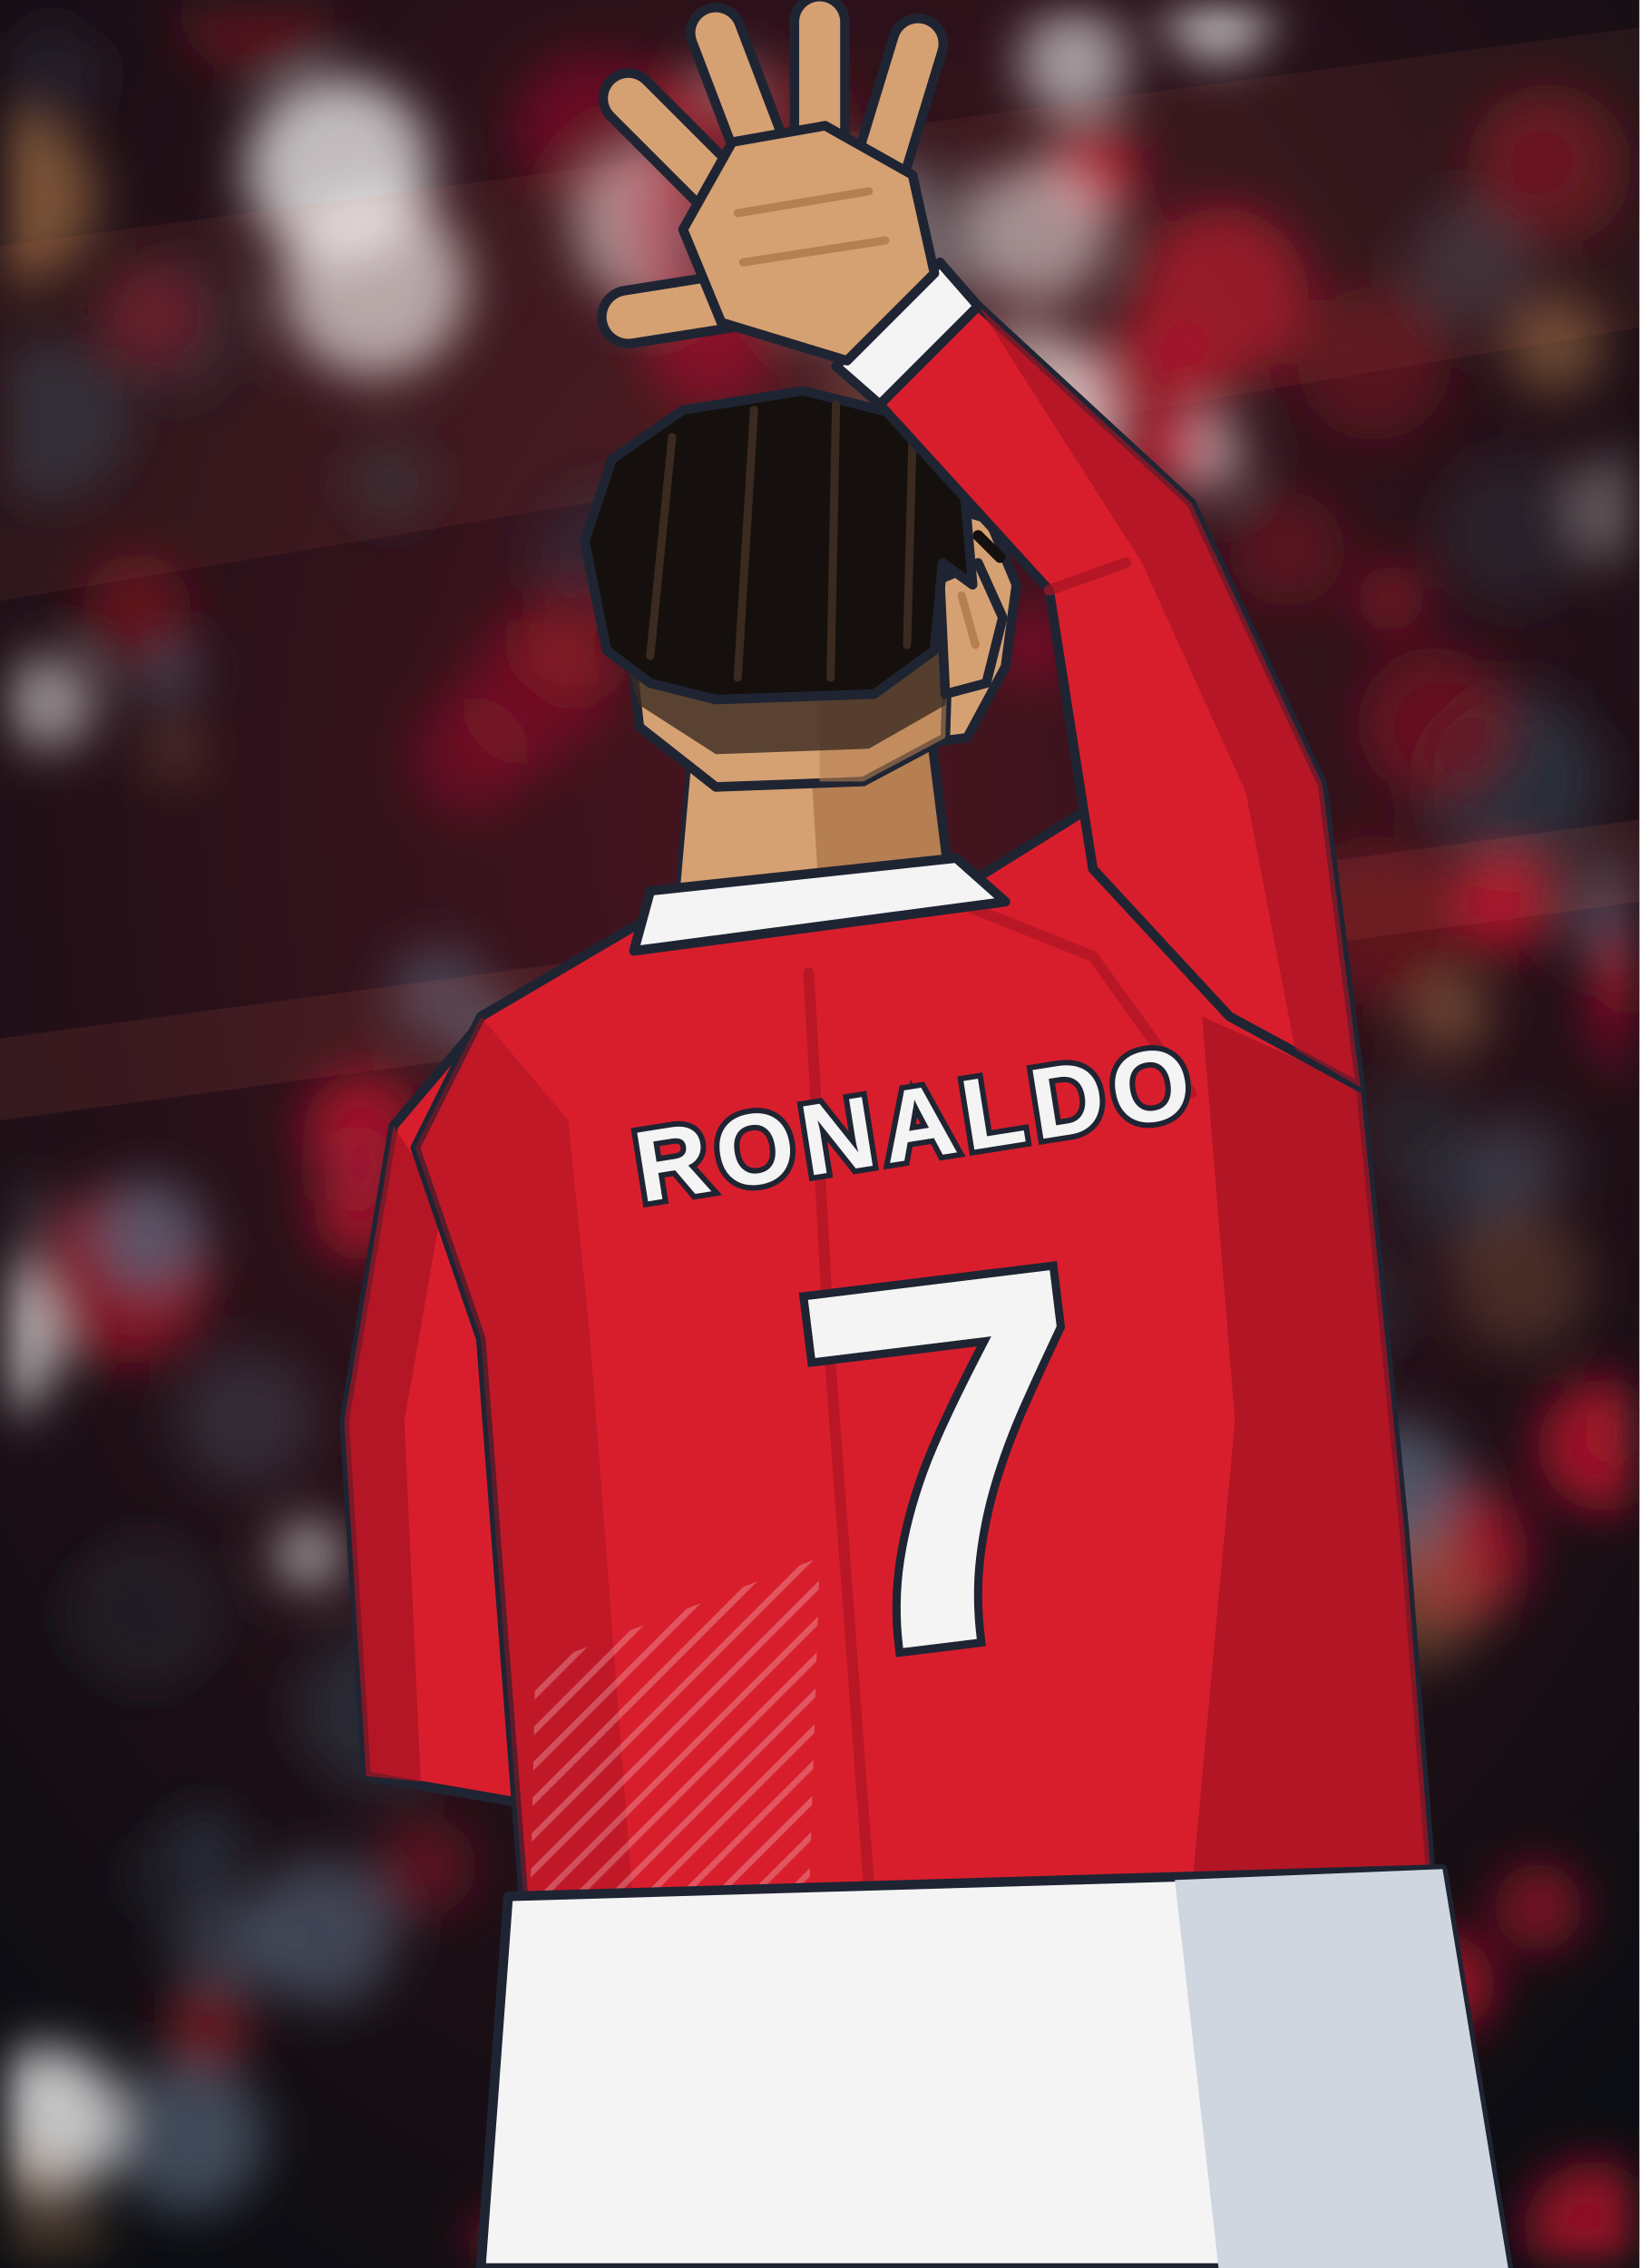
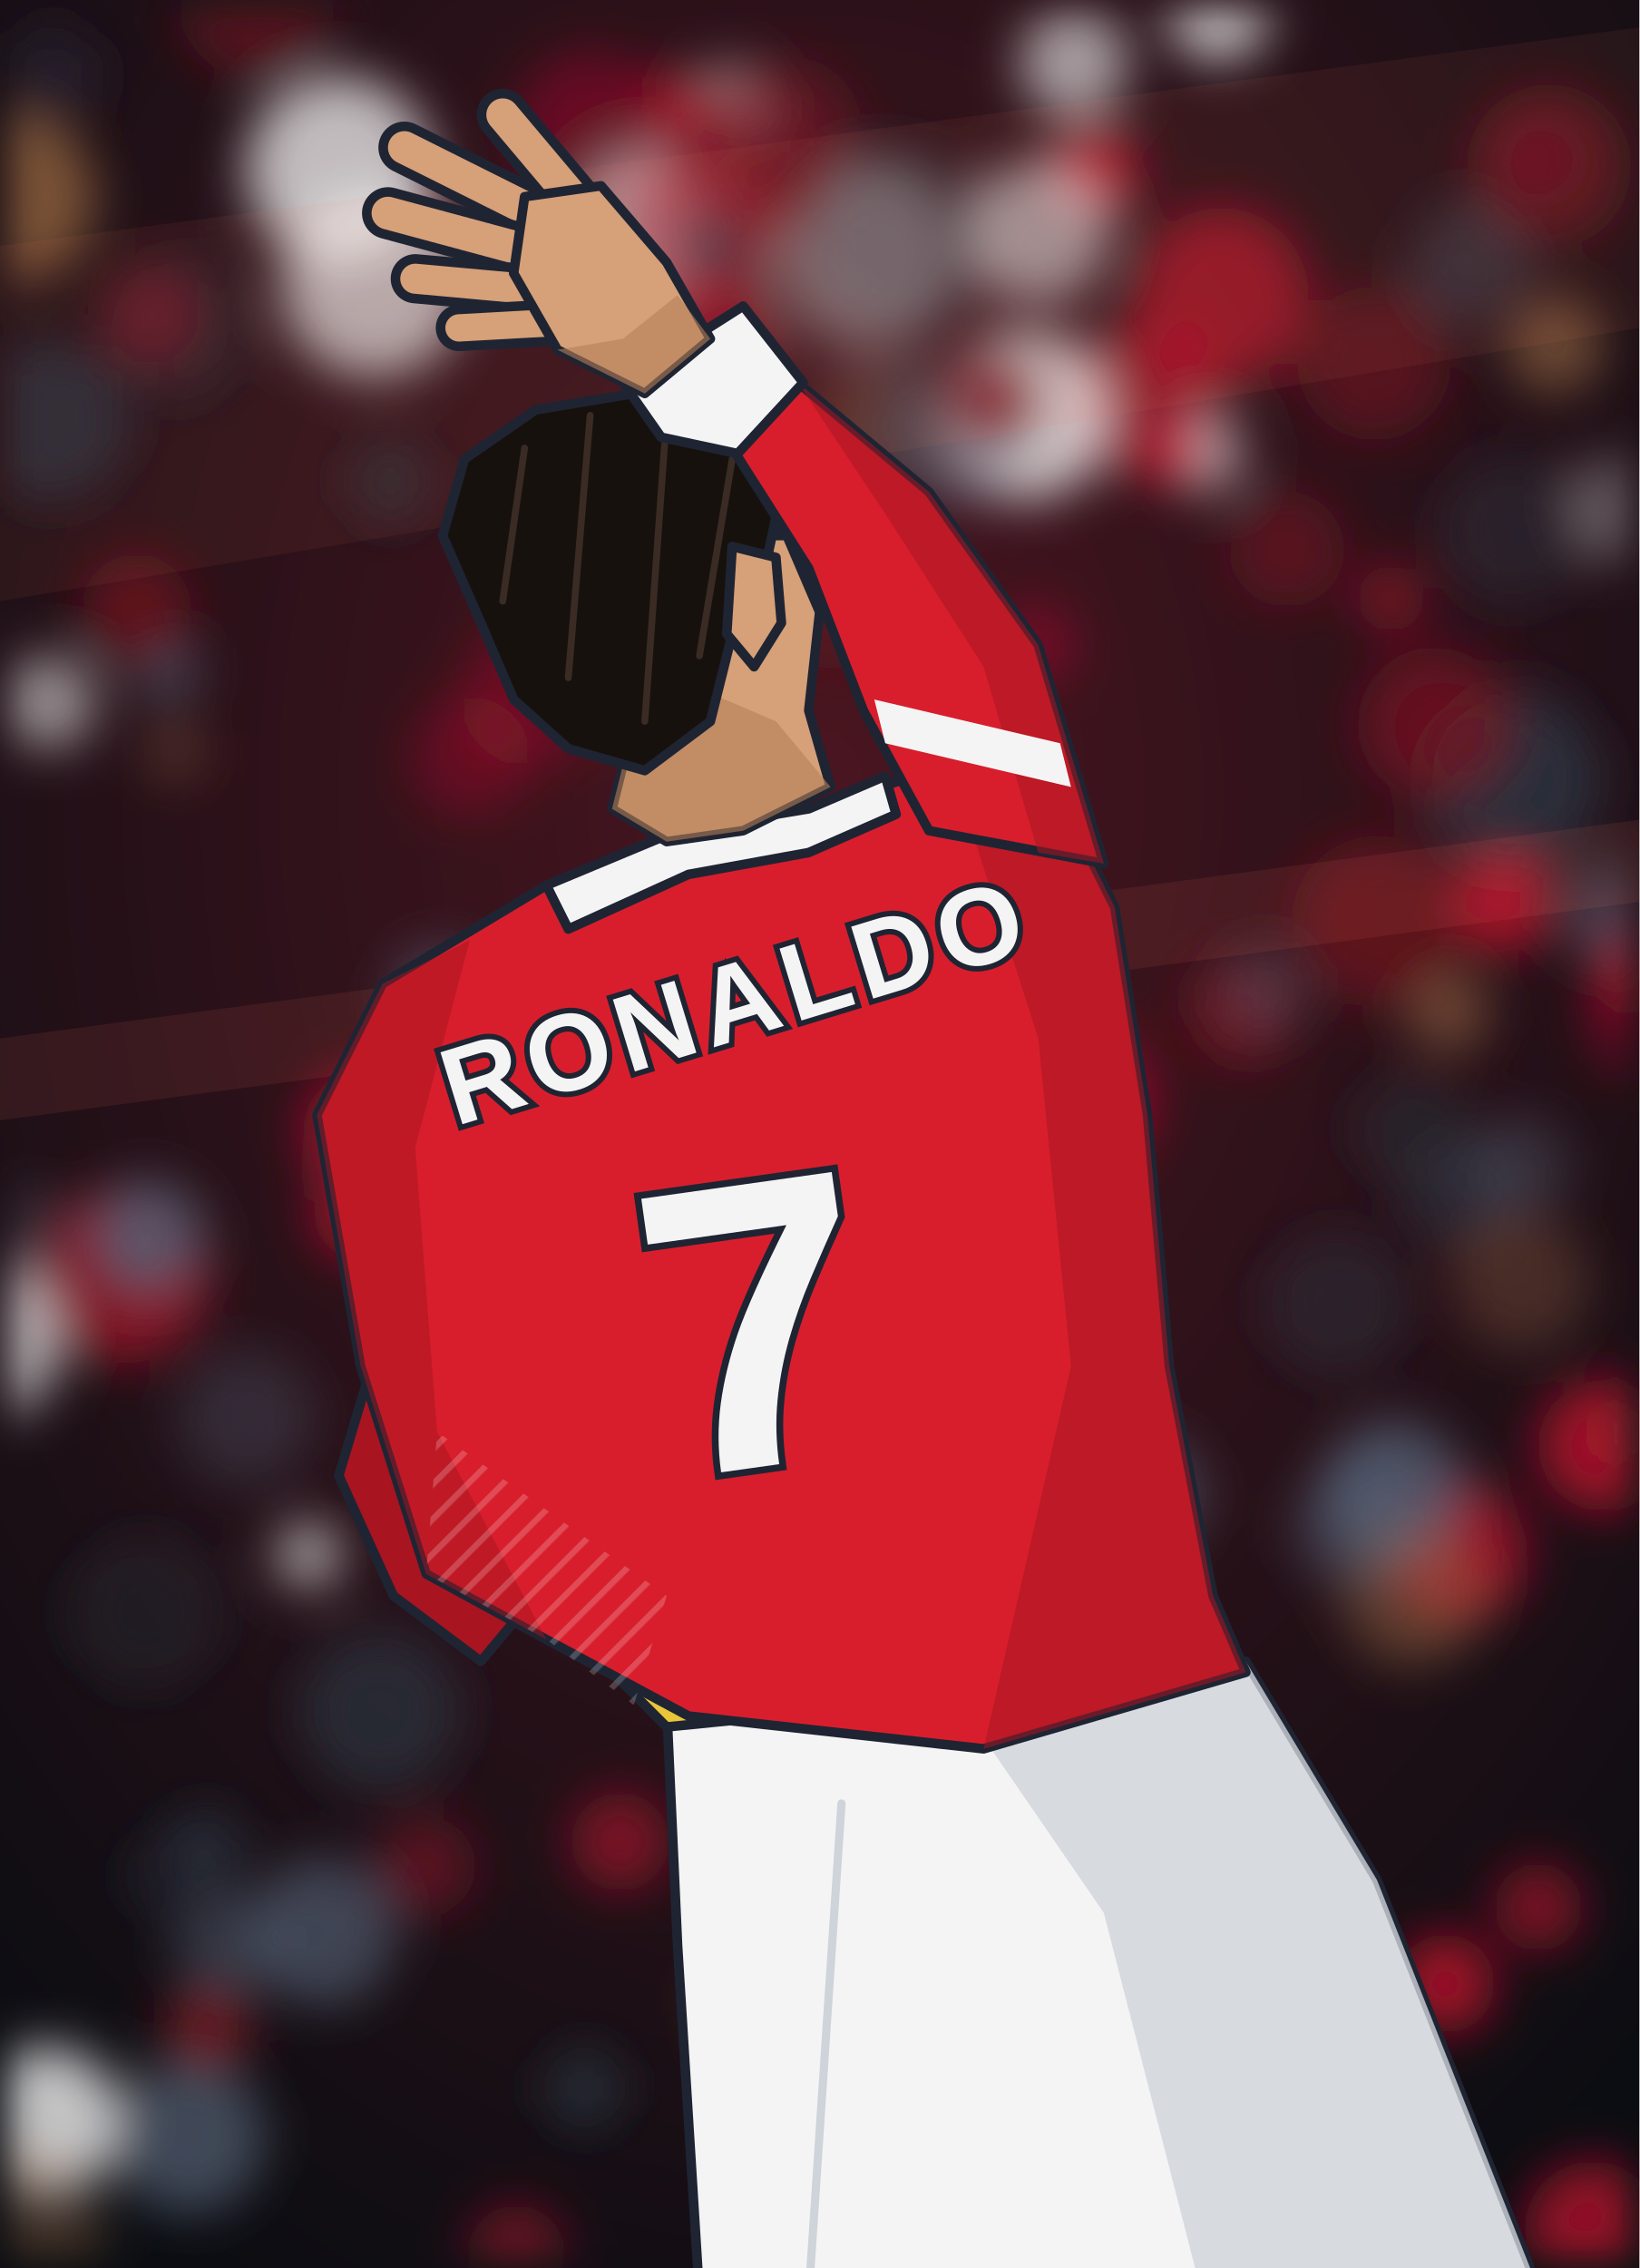
<svg xmlns="http://www.w3.org/2000/svg" viewBox="0 0 600 830" width="600" height="830">
  <defs>
    <filter id="blur" x="-20%" y="-20%" width="140%" height="140%">
      <feGaussianBlur stdDeviation="9" />
    </filter>
    <filter id="blur2" x="-20%" y="-20%" width="140%" height="140%">
      <feGaussianBlur stdDeviation="5" />
    </filter>
    <pattern id="hatch" width="9" height="9" patternUnits="userSpaceOnUse" patternTransform="rotate(45)">
      <rect width="2.2" height="9" fill="#ffffff" />
    </pattern>
    <pattern id="hatchd" width="9" height="9" patternUnits="userSpaceOnUse" patternTransform="rotate(45)">
      <rect width="2.2" height="9" fill="#1f2433" />
    </pattern>
    <radialGradient id="g1" cx="50%" cy="35%" r="75%">
      <stop offset="0" stop-color="#4a1520" />
      <stop offset="1" stop-color="#0b0d12" />
    </radialGradient>
  </defs>
  <rect width="600" height="830" fill="url(#g1)" />
  <g filter="url(#blur)">
    <circle cx="321" cy="154" r="23" fill="#9a6a44" opacity="0.32" />
    <circle cx="538" cy="96" r="22" fill="#566377" opacity="0.33" />
    <circle cx="509" cy="219" r="12" fill="#c8102e" opacity="0.52" />
    <circle cx="61" cy="246" r="13" fill="#566377" opacity="0.51" />
    <circle cx="569" cy="126" r="18" fill="#9a6a44" opacity="0.61" />
    <circle cx="53" cy="590" r="29" fill="#2b3442" opacity="0.32" />
    <circle cx="216" cy="47" r="28" fill="#c8102e" opacity="0.37" />
    <circle cx="419" cy="147" r="28" fill="#c8102e" opacity="0.59" />
    <circle cx="563" cy="698" r="16" fill="#c8102e" opacity="0.59" />
    <circle cx="182" cy="381" r="14" fill="#566377" opacity="0.66" />
    <circle cx="567" cy="61" r="30" fill="#7a1420" opacity="0.55" />
    <circle cx="534" cy="437" r="21" fill="#2b3442" opacity="0.59" />
    <circle cx="454" cy="370" r="20" fill="#7a1420" opacity="0.70" />
    <circle cx="239" cy="83" r="29" fill="#f4f4f4" opacity="0.56" />
    <circle cx="341" cy="746" r="25" fill="#f4f4f4" opacity="0.60" />
    <circle cx="64" cy="120" r="27" fill="#2b3442" opacity="0.38" />
    <circle cx="340" cy="155" r="26" fill="#2b3442" opacity="0.32" />
    <circle cx="69" cy="782" r="28" fill="#566377" opacity="0.69" />
    <circle cx="311" cy="348" r="33" fill="#f4f4f4" opacity="0.60" />
    <circle cx="583" cy="816" r="25" fill="#c8102e" opacity="0.72" />
    <circle cx="266" cy="485" r="33" fill="#9a6a44" opacity="0.33" />
    <circle cx="307" cy="662" r="29" fill="#9a6a44" opacity="0.71" />
    <circle cx="281" cy="733" r="23" fill="#9a6a44" opacity="0.47" />
    <circle cx="462" cy="363" r="16" fill="#566377" opacity="0.36" />
    <circle cx="50" cy="223" r="20" fill="#7a1420" opacity="0.67" />
    <circle cx="397" cy="400" r="26" fill="#c8102e" opacity="0.38" />
    <circle cx="401" cy="562" r="19" fill="#7a1420" opacity="0.71" />
    <circle cx="553" cy="285" r="33" fill="#2b3442" opacity="0.79" />
    <circle cx="379" cy="236" r="15" fill="#c8102e" opacity="0.39" />
    <circle cx="227" cy="674" r="18" fill="#c8102e" opacity="0.54" />
    <circle cx="593" cy="186" r="19" fill="#f4f4f4" opacity="0.30" />
    <circle cx="419" cy="547" r="22" fill="#566377" opacity="0.58" />
    <circle cx="118" cy="707" r="27" fill="#566377" opacity="0.63" />
    <circle cx="45" cy="467" r="32" fill="#c8102e" opacity="0.58" />
    <circle cx="397" cy="408" r="23" fill="#c8102e" opacity="0.54" />
    <circle cx="400" cy="63" r="17" fill="#c8102e" opacity="0.79" />
    <circle cx="441" cy="166" r="14" fill="#f4f4f4" opacity="0.60" />
    <circle cx="94" cy="0" r="29" fill="#7a1420" opacity="0.57" />
    <circle cx="362" cy="628" r="11" fill="#c8102e" opacity="0.74" />
    <circle cx="375" cy="152" r="31" fill="#f4f4f4" opacity="0.78" />
    <circle cx="606" cy="372" r="26" fill="#c8102e" opacity="0.36" />
    <circle cx="489" cy="477" r="26" fill="#2b3442" opacity="0.46" />
    <circle cx="137" cy="104" r="34" fill="#f4f4f4" opacity="0.67" />
    <circle cx="480" cy="708" r="16" fill="#566377" opacity="0.31" />
    <circle cx="530" cy="370" r="15" fill="#9a6a44" opacity="0.57" />
    <circle cx="17" cy="776" r="27" fill="#f4f4f4" opacity="0.79" />
    <circle cx="83" cy="712" r="19" fill="#566377" opacity="0.48" />
    <circle cx="161" cy="364" r="18" fill="#566377" opacity="0.57" />
    <circle cx="504" cy="337" r="31" fill="#7a1420" opacity="0.61" />
    <circle cx="189" cy="825" r="18" fill="#c8102e" opacity="0.50" />
    <circle cx="222" cy="204" r="27" fill="#2b3442" opacity="0.48" />
    <circle cx="19" cy="28" r="19" fill="#2b3442" opacity="0.43" />
    <circle cx="609" cy="352" r="25" fill="#c8102e" opacity="0.77" />
    <circle cx="347" cy="373" r="13" fill="#7a1420" opacity="0.35" />
    <circle cx="471" cy="201" r="21" fill="#7a1420" opacity="0.54" />
    <circle cx="-9" cy="490" r="31" fill="#f4f4f4" opacity="0.70" />
    <circle cx="76" cy="676" r="14" fill="#2b3442" opacity="0.69" />
    <circle cx="194" cy="489" r="16" fill="#2b3442" opacity="0.69" />
    <circle cx="330" cy="88" r="34" fill="#2b3442" opacity="0.53" />
    <circle cx="76" cy="742" r="16" fill="#7a1420" opacity="0.80" />
    <circle cx="18" cy="154" r="29" fill="#2b3442" opacity="0.70" />
    <circle cx="139" cy="626" r="30" fill="#2b3442" opacity="0.63" />
    <circle cx="348" cy="159" r="28" fill="#566377" opacity="0.37" />
    <circle cx="4" cy="818" r="34" fill="#9a6a44" opacity="0.35" />
    <circle cx="132" cy="444" r="17" fill="#c8102e" opacity="0.74" />
    <circle cx="18" cy="257" r="17" fill="#f4f4f4" opacity="0.55" />
    <circle cx="590" cy="333" r="19" fill="#566377" opacity="0.51" />
    <circle cx="124" cy="62" r="34" fill="#f4f4f4" opacity="0.75" />
    <circle cx="587" cy="529" r="24" fill="#c8102e" opacity="0.76" />
    <circle cx="503" cy="133" r="28" fill="#7a1420" opacity="0.56" />
    <circle cx="9" cy="450" r="16" fill="#566377" opacity="0.30" />
    <circle cx="143" cy="176" r="15" fill="#2b3442" opacity="0.61" />
    <circle cx="113" cy="569" r="12" fill="#f4f4f4" opacity="0.64" />
    <circle cx="533" cy="568" r="26" fill="#c8102e" opacity="0.69" />
    <circle cx="563" cy="58" r="18" fill="#7a1420" opacity="0.44" />
    <circle cx="90" cy="519" r="25" fill="#566377" opacity="0.31" />
    <circle cx="54" cy="453" r="21" fill="#566377" opacity="0.79" />
    <circle cx="610" cy="524" r="17" fill="#9a6a44" opacity="0.44" />
    <circle cx="510" cy="546" r="26" fill="#566377" opacity="0.77" />
    <circle cx="525" cy="265" r="28" fill="#7a1420" opacity="0.72" />
    <circle cx="130" cy="426" r="14" fill="#2b3442" opacity="0.52" />
    <circle cx="64" cy="687" r="18" fill="#2b3442" opacity="0.34" />
    <circle cx="300" cy="802" r="14" fill="#c8102e" opacity="0.38" />
    <circle cx="364" cy="146" r="19" fill="#7a1420" opacity="0.78" />
    <circle cx="214" cy="764" r="14" fill="#2b3442" opacity="0.74" />
    <circle cx="156" cy="683" r="18" fill="#7a1420" opacity="0.65" />
    <circle cx="517" cy="413" r="21" fill="#2b3442" opacity="0.40" />
    <circle cx="316" cy="94" r="34" fill="#f4f4f4" opacity="0.31" />
    <circle cx="557" cy="469" r="25" fill="#9a6a44" opacity="0.31" />
    <circle cx="329" cy="529" r="30" fill="#f4f4f4" opacity="0.56" />
    <circle cx="55" cy="115" r="18" fill="#c8102e" opacity="0.34" />
    <circle cx="268" cy="40" r="16" fill="#f4f4f4" opacity="0.68" />
    <circle cx="422" cy="692" r="19" fill="#2b3442" opacity="0.37" />
    <circle cx="517" cy="584" r="26" fill="#9a6a44" opacity="0.46" />
    <circle cx="275" cy="58" r="33" fill="#7a1420" opacity="0.51" />
    <circle cx="64" cy="275" r="11" fill="#9a6a44" opacity="0.34" />
    <circle cx="256" cy="85" r="30" fill="#c8102e" opacity="0.41" />
    <circle cx="260" cy="124" r="25" fill="#c8102e" opacity="0.47" />
    <circle cx="556" cy="427" r="19" fill="#566377" opacity="0.36" />
    <circle cx="529" cy="726" r="18" fill="#c8102e" opacity="0.78" />
    <circle cx="258" cy="51" r="16" fill="#7a1420" opacity="0.77" />
    <circle cx="302" cy="543" r="17" fill="#f4f4f4" opacity="0.52" />
    <circle cx="172" cy="277" r="22" fill="#c8102e" opacity="0.31" />
    <circle cx="246" cy="37" r="11" fill="#c8102e" opacity="0.67" />
    <circle cx="554" cy="194" r="27" fill="#2b3442" opacity="0.42" />
    <circle cx="447" cy="108" r="32" fill="#c8102e" opacity="0.63" />
    <circle cx="496" cy="559" r="23" fill="#566377" opacity="0.45" />
    <circle cx="210" cy="235" r="21" fill="#7a1420" opacity="0.72" />
    <circle cx="133" cy="414" r="22" fill="#c8102e" opacity="0.72" />
    <circle cx="4" cy="72" r="31" fill="#9a6a44" opacity="0.74" />
    <circle cx="431" cy="167" r="12" fill="#c8102e" opacity="0.63" />
    <circle cx="380" cy="518" r="32" fill="#f4f4f4" opacity="0.60" />
    <circle cx="290" cy="46" r="25" fill="#7a1420" opacity="0.38" />
    <circle cx="446" cy="3" r="19" fill="#f4f4f4" opacity="0.78" />
    <circle cx="550" cy="331" r="18" fill="#c8102e" opacity="0.78" />
    <circle cx="306" cy="223" r="22" fill="#7a1420" opacity="0.30" />
    <circle cx="380" cy="85" r="26" fill="#f4f4f4" opacity="0.55" />
    <circle cx="195" cy="254" r="27" fill="#c8102e" opacity="0.30" />
    <circle cx="260" cy="91" r="15" fill="#2b3442" opacity="0.59" />
    <circle cx="393" cy="23" r="20" fill="#f4f4f4" opacity="0.61" />
  </g>
  <polygon points="0,90 600,10 600,120 0,220" fill="#f1735f" opacity=".07" />
  <polygon points="0,380 600,300 600,330 0,410" fill="#f1735f" opacity=".10" />
-   <polygon points="178,372 144,412 126,520 134,650 192,660 190,530 198,450" fill="#d81e2c" stroke="#1f2433" stroke-width="3.5" stroke-linejoin="round" />
-   <polygon points="144,412 126,520 134,650 154,652 148,520 162,440" fill="#a51222" opacity="0.7" />
-   <polygon points="244,332 176,372 152,420 176,490 192,700 524,690 514,560 498,398 484,290 440,270 350,326" fill="#d81e2c" stroke="#1f2433" stroke-width="3.5" stroke-linejoin="round" />
-   <polygon points="440,372 498,398 514,560 524,690 436,694 452,520" fill="#a51222" opacity="0.75" />
-   <polygon points="176,372 152,420 176,490 192,700 232,700 216,490 208,410" fill="#a51222" opacity="0.45" />
-   <polyline points="296,356 304,500 318,690" fill="none" stroke="#a51222" stroke-width="4" stroke-linecap="round" stroke-linejoin="round" opacity="0.6" />
-   <polyline points="350,330 400,350 436,400" fill="none" stroke="#a51222" stroke-width="4" stroke-linecap="round" stroke-linejoin="round" opacity="0.6" />
-   <polygon points="196,610 300,570 296,700 194,700" fill="url(#hatch)" opacity="0.25" />
-   <polygon points="186,694 528,684 552,830 176,830" fill="#f4f4f4" stroke="#1f2433" stroke-width="3.5" stroke-linejoin="round" />
-   <polygon points="430,688 528,684 552,830 446,830" fill="#cfd6df" />
-   <text x="336" y="424" font-size="37" letter-spacing="3" font-family="Arial Black, Arial, Helvetica, sans-serif" font-weight="900" text-anchor="middle" fill="#f4f4f4" stroke="#1f2433" paint-order="stroke" stroke-width="4" transform="rotate(-9 336 424)">RONALDO</text>
-   <text x="356" y="600" font-size="190" letter-spacing="0" font-family="Arial Black, Arial, Helvetica, sans-serif" font-weight="900" text-anchor="middle" fill="#f4f4f4" stroke="#1f2433" paint-order="stroke" stroke-width="6" transform="rotate(-7 356 600)">7</text>
-   <polygon points="254,268 340,262 348,326 248,336" fill="#b57f52" stroke="#1f2433" stroke-width="3.5" stroke-linejoin="round" />
-   <polygon points="254,268 296,266 300,332 248,336" fill="#d6a172" />
-   <polygon points="238,326 350,314 368,330 232,348" fill="#f4f4f4" stroke="#1f2433" stroke-width="3.5" stroke-linejoin="round" />
-   <polygon points="342,184 362,190 372,214 368,244 354,270 338,272" fill="#d6a172" stroke="#1f2433" stroke-width="3.5" stroke-linejoin="round" />
-   <polyline points="358,196 366,204" fill="none" stroke="#15100d" stroke-width="4" stroke-linecap="round" stroke-linejoin="round" />
-   <polygon points="228,212 348,204 346,270 316,286 262,288 234,266" fill="#d6a172" stroke="#1f2433" stroke-width="3.5" stroke-linejoin="round" />
-   <polygon points="300,208 348,204 346,270 316,286 300,286" fill="#b57f52" opacity="0.6" />
-   <polygon points="224,226 352,216 346,258 318,274 262,276 234,258" fill="#3a2a20" opacity="0.8" />
-   <polygon points="344,212 358,206 367,226 361,250 346,254" fill="#d6a172" stroke="#1f2433" stroke-width="3.5" stroke-linejoin="round" />
-   <polyline points="352,218 357,236" fill="none" stroke="#b57f52" stroke-width="3" stroke-linecap="round" stroke-linejoin="round" />
-   <polygon points="222,238 214,198 224,168 250,150 294,143 334,153 353,180 356,214 345,206 342,238 320,254 262,256 238,250" fill="#15100d" stroke="#1f2433" stroke-width="3.5" stroke-linejoin="round" />
-   <polyline points="246,160 238,240" fill="none" stroke="#3a2a20" stroke-width="3" stroke-linecap="round" stroke-linejoin="round" />
-   <polyline points="276,150 270,248" fill="none" stroke="#3a2a20" stroke-width="3" stroke-linecap="round" stroke-linejoin="round" />
-   <polyline points="306,148 304,248" fill="none" stroke="#3a2a20" stroke-width="3" stroke-linecap="round" stroke-linejoin="round" />
-   <polyline points="334,160 332,236" fill="none" stroke="#3a2a20" stroke-width="3" stroke-linecap="round" stroke-linejoin="round" />
-   <polygon points="400,318 384,216 322,148 358,112 436,184 484,287 498,398 450,372" fill="#d81e2c" stroke="#1f2433" stroke-width="3.5" stroke-linejoin="round" />
-   <polygon points="358,112 436,184 484,287 498,398 474,384 456,290 418,206" fill="#a51222" opacity="0.65" />
-   <polyline points="384,216 412,206" fill="none" stroke="#a51222" stroke-width="4" stroke-linecap="round" stroke-linejoin="round" opacity="0.7" />
-   <polygon points="322,148 358,112 344,96 306,134" fill="#f4f4f4" stroke="#1f2433" stroke-width="3.5" stroke-linejoin="round" />
-   <polyline points="322,62 336,16" fill="none" stroke="#1f2433" stroke-width="22" stroke-linecap="round" stroke-linejoin="round" />
-   <polyline points="322,62 336,16" fill="none" stroke="#d6a172" stroke-width="15" stroke-linecap="round" stroke-linejoin="round" />
-   <polyline points="300,52 300,8" fill="none" stroke="#1f2433" stroke-width="22" stroke-linecap="round" stroke-linejoin="round" />
-   <polyline points="300,52 300,8" fill="none" stroke="#d6a172" stroke-width="15" stroke-linecap="round" stroke-linejoin="round" />
-   <polyline points="278,54 262,12" fill="none" stroke="#1f2433" stroke-width="22" stroke-linecap="round" stroke-linejoin="round" />
-   <polyline points="278,54 262,12" fill="none" stroke="#d6a172" stroke-width="15" stroke-linecap="round" stroke-linejoin="round" />
-   <polyline points="262,68 230,36" fill="none" stroke="#1f2433" stroke-width="22" stroke-linecap="round" stroke-linejoin="round" />
-   <polyline points="262,68 230,36" fill="none" stroke="#d6a172" stroke-width="15" stroke-linecap="round" stroke-linejoin="round" />
-   <polyline points="268,110 230,116" fill="none" stroke="#1f2433" stroke-width="23" stroke-linecap="round" stroke-linejoin="round" />
-   <polyline points="268,110 230,116" fill="none" stroke="#d6a172" stroke-width="16" stroke-linecap="round" stroke-linejoin="round" />
-   <polygon points="310,132 342,100 334,64 302,46 268,52 250,84 264,118" fill="#d6a172" stroke="#1f2433" stroke-width="3.5" stroke-linejoin="round" />
-   <polyline points="270,78 318,70" fill="none" stroke="#b57f52" stroke-width="3" stroke-linecap="round" stroke-linejoin="round" />
-   <polyline points="272,96 324,88" fill="none" stroke="#b57f52" stroke-width="3" stroke-linecap="round" stroke-linejoin="round" />
+   <polygon points="244,624 360,636 456,608 504,688 564,840 256,840 248,712" fill="#f4f4f4" stroke="#1f2433" stroke-width="3.5" stroke-linejoin="round" />
+   <polygon points="360,636 456,608 504,688 564,840 440,840 404,700" fill="#cfd3da" opacity="0.8" />
+   <polyline points="308,660 296,840" fill="none" stroke="#cfd3da" stroke-width="3" stroke-linecap="round" stroke-linejoin="round" />
+   <polygon points="136,500 176,524 196,584 176,608 144,584 124,540" fill="#a81420" stroke="#1f2433" stroke-width="3.5" stroke-linejoin="round" />
+   <polygon points="232,588 276,576 296,600 284,628 244,632 224,612" fill="#e9c53a" stroke="#1f2433" stroke-width="3.5" stroke-linejoin="round" />
+   <polygon points="116,408 140,360 200,324 248,304 296,296 348,280 388,292 408,332 420,408 428,500 444,584 456,612 360,640 252,628 200,600 156,576 132,500" fill="#d81e2c" stroke="#1f2433" stroke-width="3.5" stroke-linejoin="round" />
+   <polygon points="348,280 388,292 408,332 420,408 428,500 444,584 456,612 360,640 392,500 380,380" fill="#a81420" opacity="0.55" />
+   <polygon points="116,408 140,360 172,344 152,420 160,524 200,600 156,576 132,500" fill="#a81420" opacity="0.5" />
+   <polygon points="160,524 244,584 232,624 200,600 156,576" fill="url(#hatch)" opacity="0.2" />
+   <text x="272.0" y="380.0" font-size="40" letter-spacing="3" font-family="Arial Black, Arial, Helvetica, sans-serif" font-weight="900" text-anchor="middle" fill="#f4f4f4" stroke="#1f2433" paint-order="stroke" stroke-width="4" transform="rotate(-17 272.0 380.0)">RONALDO</text>
+   <text x="284.0" y="536.0" font-size="150" letter-spacing="0" font-family="Arial Black, Arial, Helvetica, sans-serif" font-weight="900" text-anchor="middle" fill="#f4f4f4" stroke="#1f2433" paint-order="stroke" stroke-width="5" transform="rotate(-8 284.0 536.0)">7</text>
+   <polygon points="200,324 248,304 296,296 324,284 328,298 296,312 252,320 208,340" fill="#f4f4f4" stroke="#1f2433" stroke-width="3.5" stroke-linejoin="round" />
+   <polygon points="256,196 288,196 300,224 296,260 304,288 272,304 244,308 224,296 232,264" fill="#d6a078" stroke="#1f2433" stroke-width="3.5" stroke-linejoin="round" />
+   <polygon points="232,264 256,252 284,264 304,288 272,304 244,308 224,296" fill="#b47e58" opacity="0.6" />
+   <polygon points="176,228 162,196 170,168 196,150 232,144 268,156 286,180 280,208 268,232 260,264 236,282 208,274 188,256" fill="#17110e" stroke="#1f2433" stroke-width="3.5" stroke-linejoin="round" />
+   <polygon points="268,200 284,204 286,228 276,244 266,232" fill="#d6a078" stroke="#1f2433" stroke-width="3.5" stroke-linejoin="round" />
+   <polyline points="192,164 184,220" fill="none" stroke="#3a2c24" stroke-width="2.5" stroke-linecap="round" stroke-linejoin="round" />
+   <polyline points="216,152 208,248" fill="none" stroke="#3a2c24" stroke-width="2.5" stroke-linecap="round" stroke-linejoin="round" />
+   <polyline points="244,152 236,264" fill="none" stroke="#3a2c24" stroke-width="2.5" stroke-linecap="round" stroke-linejoin="round" />
+   <polyline points="268,168 256,240" fill="none" stroke="#3a2c24" stroke-width="2.5" stroke-linecap="round" stroke-linejoin="round" />
+   <polygon points="268,164 292,140 340,180 380,236 404,316 340,304 316,260 296,208" fill="#d81e2c" stroke="#1f2433" stroke-width="3.5" stroke-linejoin="round" />
+   <polygon points="292,140 340,180 380,236 404,316 380,312 360,244 324,188" fill="#a81420" opacity="0.55" />
+   <polygon points="320,256 388,272 392,288 324,272" fill="#f4f4f4" />
+   <polygon points="228,140 272,112 294,140 270,166 242,160" fill="#f4f4f4" stroke="#1f2433" stroke-width="3.5" stroke-linejoin="round" />
+   <polyline points="200,80 148,54" fill="none" stroke="#1f2433" stroke-width="19.0" stroke-linecap="round" stroke-linejoin="round" />
+   <polyline points="200,80 148,54" fill="none" stroke="#d6a078" stroke-width="12.0" stroke-linecap="round" stroke-linejoin="round" />
+   <polyline points="194,92 142,78" fill="none" stroke="#1f2433" stroke-width="19.0" stroke-linecap="round" stroke-linejoin="round" />
+   <polyline points="194,92 142,78" fill="none" stroke="#d6a078" stroke-width="12.0" stroke-linecap="round" stroke-linejoin="round" />
+   <polyline points="196,106 152,102" fill="none" stroke="#1f2433" stroke-width="18.0" stroke-linecap="round" stroke-linejoin="round" />
+   <polyline points="196,106 152,102" fill="none" stroke="#d6a078" stroke-width="11.0" stroke-linecap="round" stroke-linejoin="round" />
+   <polyline points="204,118 168,120" fill="none" stroke="#1f2433" stroke-width="17.0" stroke-linecap="round" stroke-linejoin="round" />
+   <polyline points="204,118 168,120" fill="none" stroke="#d6a078" stroke-width="10.0" stroke-linecap="round" stroke-linejoin="round" />
+   <polyline points="216,80 184,42" fill="none" stroke="#1f2433" stroke-width="19.0" stroke-linecap="round" stroke-linejoin="round" />
+   <polyline points="216,80 184,42" fill="none" stroke="#d6a078" stroke-width="12.0" stroke-linecap="round" stroke-linejoin="round" />
+   <polygon points="192,72 220,68 244,96 260,124 236,144 204,128 188,100" fill="#d6a078" stroke="#1f2433" stroke-width="3.5" stroke-linejoin="round" />
+   <polygon points="204,128 236,144 260,124 248,108 228,124" fill="#b47e58" opacity="0.6" />
</svg>
